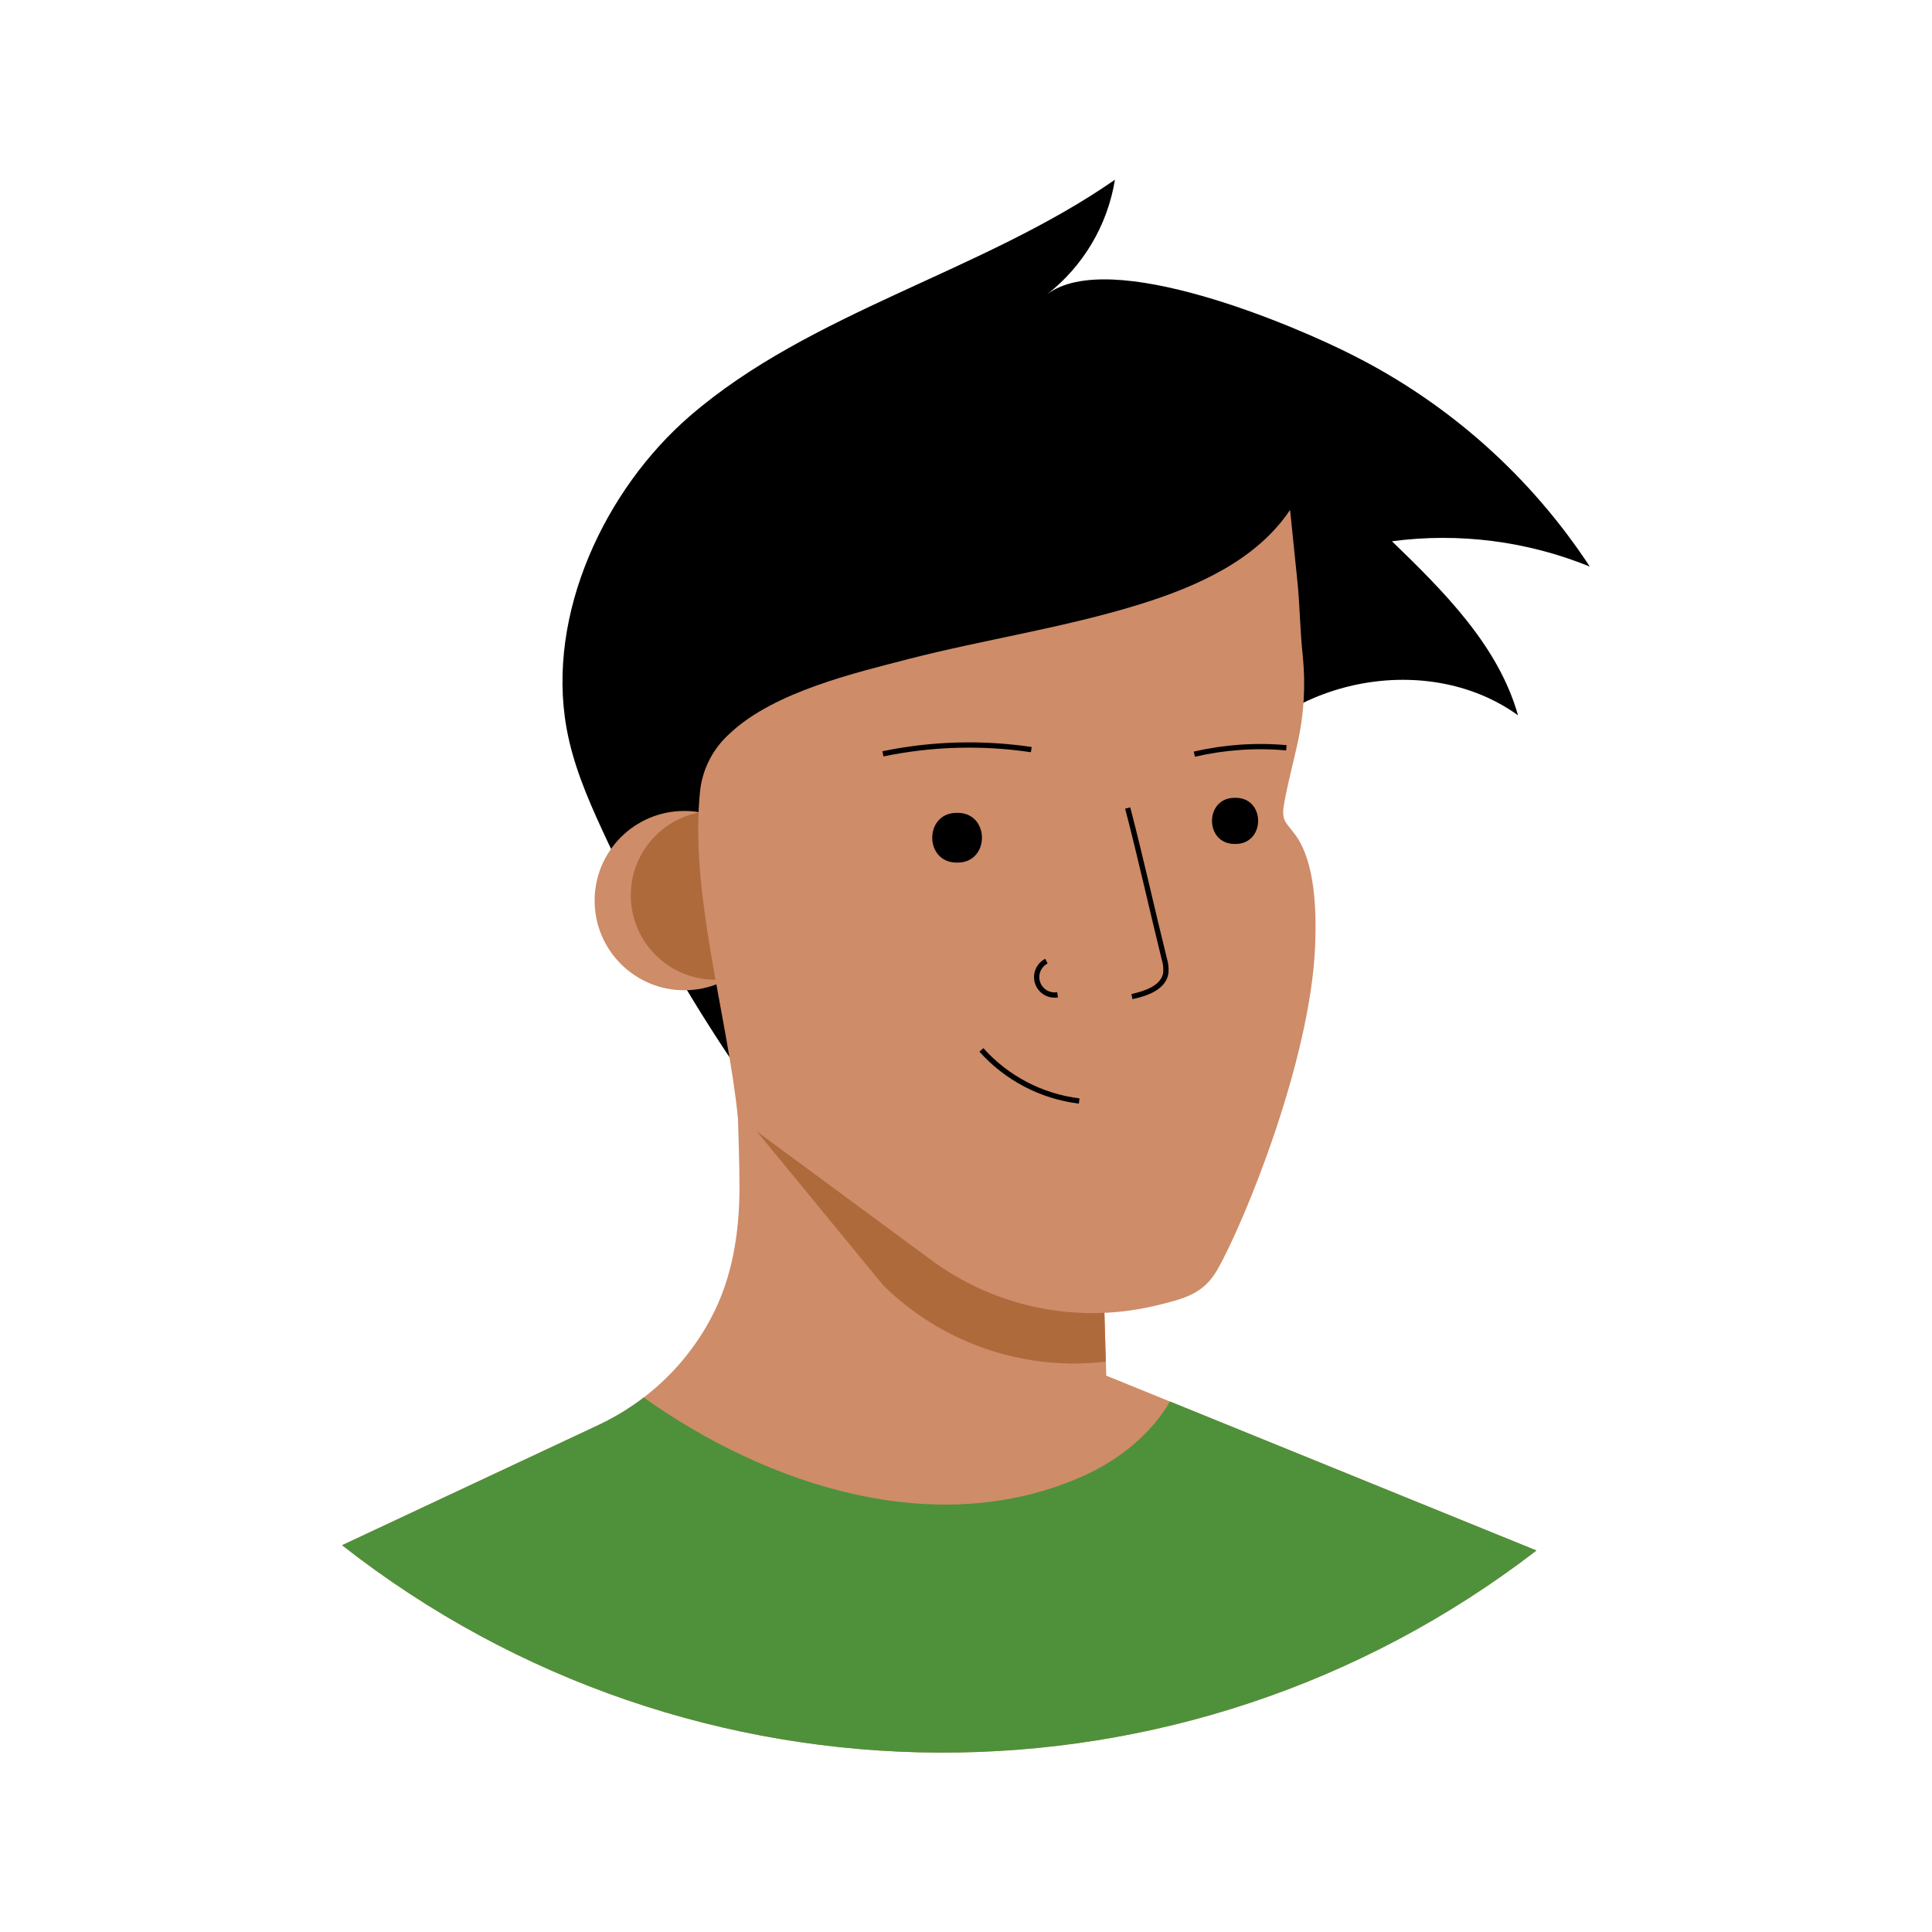
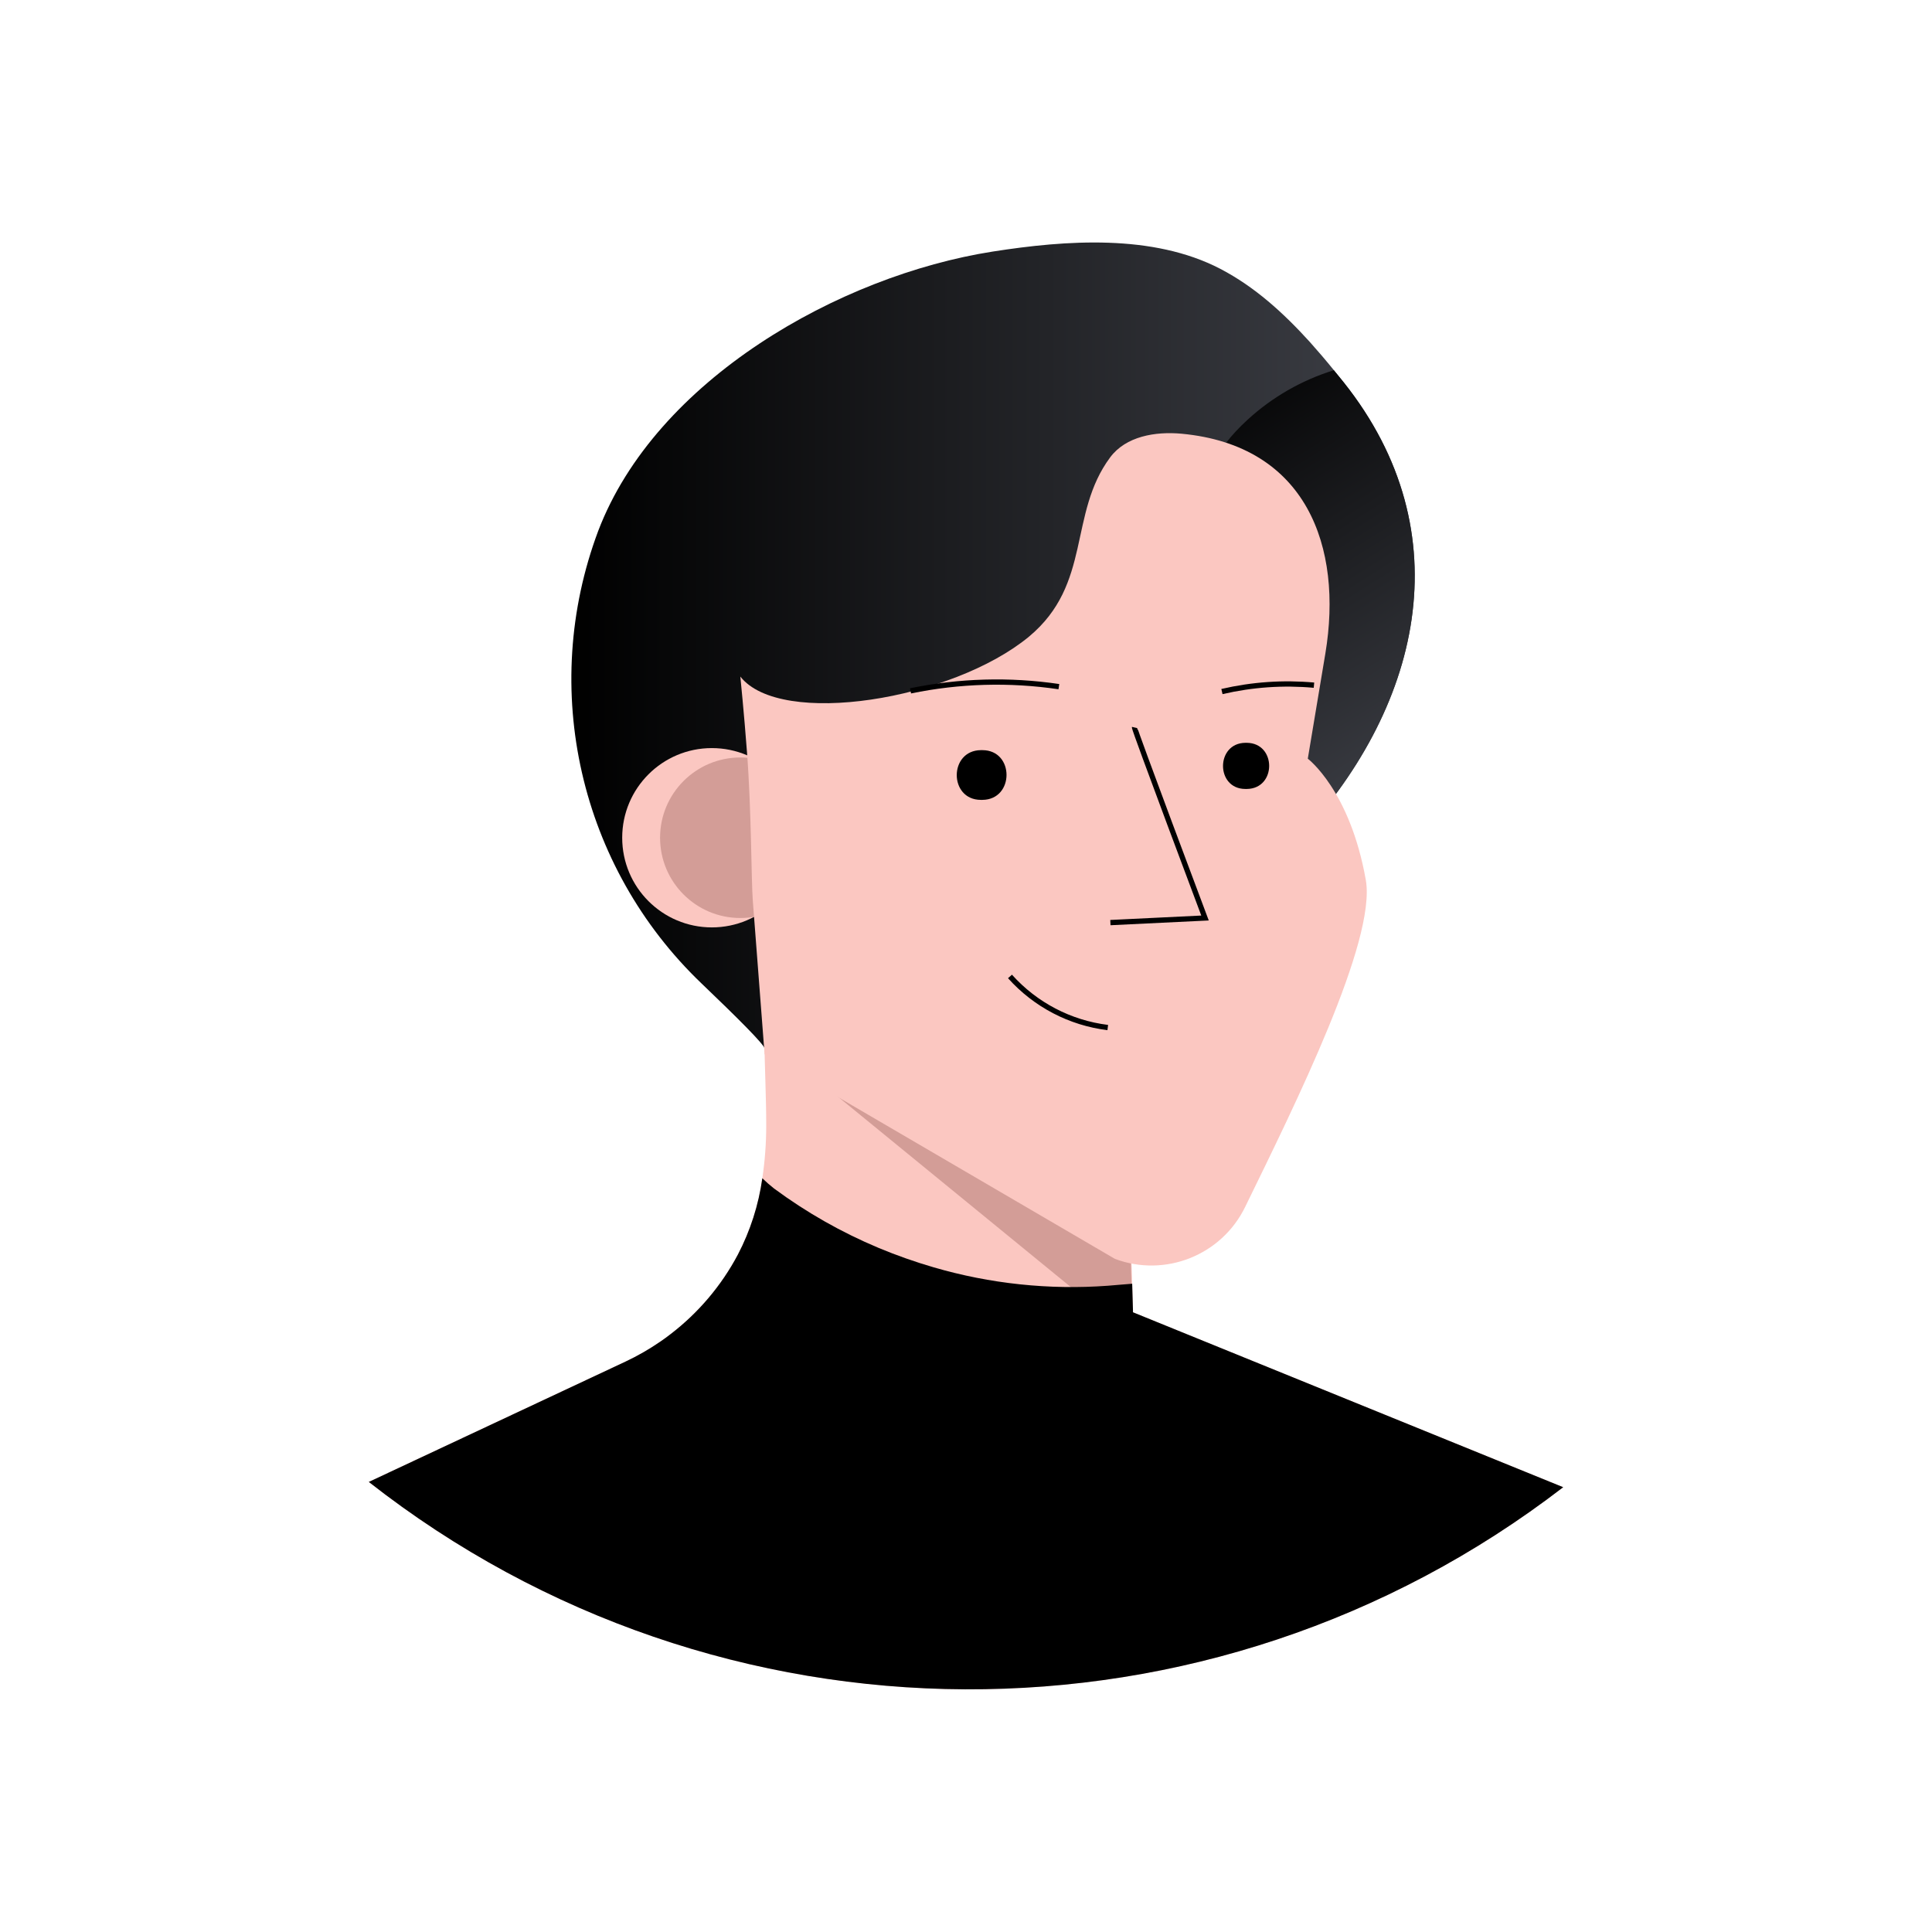
- <svg xmlns="http://www.w3.org/2000/svg" width="800px" height="800px" viewBox="0 0 366.34 366.34" id="Layer_1" data-name="Layer 1" fill="#000000">
+ <svg xmlns="http://www.w3.org/2000/svg" xmlns:xlink="http://www.w3.org/1999/xlink" width="800px" height="800px" viewBox="0 0 366.34 366.34" id="Layer_1" data-name="Layer 1" fill="#000000">
  <g id="SVGRepo_bgCarrier" stroke-width="0" />
  <g id="SVGRepo_tracerCarrier" stroke-linecap="round" stroke-linejoin="round" />
  <g id="SVGRepo_iconCarrier">
    <defs>
-       <style>.cls-1{fill:#000000;}.cls-2{fill:#ce8c69;}.cls-3{fill:#af6a3c;}.cls-4{fill:none;stroke:#000000;stroke-miterlimit:10;}.cls-5{fill:#4e913a;}</style>
+       <style>.cls-1{fill:#fbc7c1;}.cls-2{fill:#d39d97;}.cls-3{fill:url(#linear-gradient);}.cls-4{fill:url(#linear-gradient-2);}.cls-5{fill:#fbc7c1;}.cls-6{fill:none;stroke:#000000;stroke-miterlimit:10;}.cls-7{fill:#000000;}</style>
+       <linearGradient id="linear-gradient" x1="108.28" y1="122.42" x2="268.26" y2="122.42" gradientUnits="userSpaceOnUse">
+         <stop offset="0" stop-color="#000000" />
+         <stop offset="1" stop-color="#3e4047" />
+       </linearGradient>
+       <linearGradient id="linear-gradient-2" x1="219.28" y1="72.92" x2="269.19" y2="152.46" xlink:href="#linear-gradient" />
    </defs>
-     <path class="cls-1" d="M118.72,166.8c-1.57-3.12-3.09-6.28-4.55-9.45-2.86-6.2-5.54-12.55-6.74-19.27-3.89-21.68,7.32-45.32,23.41-59.22,22.9-19.77,55.34-27.24,80.57-44.78a34.59,34.59,0,0,1-12.9,21.76c11.81-9.1,47,5.89,58,11.51a116.3,116.3,0,0,1,44.94,40.08,73.87,73.87,0,0,0-37.51-4.8c9.88,9.57,20.16,19.78,23.9,33C270.11,122.85,241.8,129,231,148.05c-6.93,12.2-6.83,27.06-11,40.47-4.4,14.2-16.27,23.22-30.23,27-10.52,2.88-31.22,4.18-40.75-2-2.89-1.87-5-4.73-6.94-7.55A318.87,318.87,0,0,1,118.72,166.8Z" />
-     <circle class="cls-2" cx="129.75" cy="170.77" r="17" />
-     <circle class="cls-3" cx="135.61" cy="169.77" r="16" />
-     <path class="cls-2" d="M291.34,294a184.56,184.56,0,0,1-226.48-1l48.66-22.81a46.83,46.83,0,0,0,6.65-3.82c.64-.44,1.28-.9,1.89-1.38a46.35,46.35,0,0,0,12.78-15.09c4-7.55,5.32-15.89,5.38-24.39,0-2.81-.06-5.63-.14-8.45s-.2-5.81-.23-8.72q-.06-4.75-.1-9.51l2,1,5.2,2.69,2.41.41,27.88,4.74,31.12,5.3.94,32,.39,13.29.07,2.25v.33l12.1,4.92Z" />
-     <path class="cls-3" d="M209.67,258.19l-1.54.16a51.49,51.49,0,0,1-40.67-14.65l-27.38-33.34c-.09-2.9-.2.83-.23-2.08q-.06-4.75-.1-9.51l2,1,5.2,2.69,2.41.41,27.88,4.74,31.12,5.3.94,32Z" />
-     <path class="cls-2" d="M138.41,139.06a17.1,17.1,0,0,0-5.64,10.69c-2.09,19.53,5.14,42.58,7.15,62.14l36.42,26.86a51.48,51.48,0,0,0,42.29,8.94c5.87-1.39,9.59-2.29,12.24-7,5.12-9,17.69-39.79,18.51-61.51.23-6.17.08-15.57-3.72-20.82-1.85-2.55-2.8-2.61-2.13-6.21.69-3.76,1.68-7.48,2.51-11.21a52,52,0,0,0,1-16.45c-.55-5-.53-9.44-1.06-14.53-.26-2.47-1.36-13.28-1.36-13.28-6.35,9.56-17.81,14.58-28.41,17.88-14.42,4.48-29.43,6.67-44.05,10.43C162.47,127.52,146.8,131.12,138.41,139.06Z" />
-     <path class="cls-1" d="M181.62,154.13c6.1.05,6.1,9.38,0,9.43h-.27c-6.11-.05-6.11-9.38,0-9.43h.27Z" />
-     <path class="cls-1" d="M234.31,151.28c5.67,0,5.67,8.7,0,8.75h-.25c-5.66-.05-5.66-8.71,0-8.75h.25Z" />
-     <path class="cls-4" d="M186.09,199.08a29.76,29.76,0,0,0,18.54,9.69" />
-     <path class="cls-4" d="M167.42,142.94a80.34,80.34,0,0,1,28.13-.8" />
-     <path class="cls-4" d="M226.47,143a55.64,55.64,0,0,1,17.45-1.21" />
-     <path class="cls-5" d="M291.34,294a184.56,184.56,0,0,1-226.48-1l48.66-22.81a46.83,46.83,0,0,0,6.65-3.82c.64-.44,1.28-.9,1.89-1.38,23.55,16.76,55.69,27.33,83.49,14.82,6.62-3,12.7-7.84,16.3-14.06Z" />
-     <path class="cls-4" d="M198.42,182.25a3.4,3.4,0,0,0,2.11,6.38" />
-     <path class="cls-4" d="M213.83,153.21c2.49,9.55,4.56,19,6.93,28.57a7,7,0,0,1,.3,2.72c-.43,2.75-3.7,3.88-6.42,4.47" />
+     <path class="cls-1" d="M296.41,282a184.56,184.56,0,0,1-226.48-1l48.66-22.81a46.83,46.83,0,0,0,6.65-3.82c.64-.44,1.28-.9,1.89-1.38a46.35,46.35,0,0,0,12.78-15.09,44.69,44.69,0,0,0,4.64-14.48,67.91,67.91,0,0,0,.74-9.91c0-5.72-.31-11.44-.37-17.17q-.06-4.76-.1-9.51l2,1,5.2,2.69,2.41.41,27.88,4.74,31.12,5.3.94,32,.31,10.46.15,5.08v.33l12.1,4.92Z" />
+     <path class="cls-2" d="M214.63,246.85a16,16,0,0,1-10.07-1.56l-59.67-48.78c-.07-2.26-.13.11-.16-2.15q-.06-4.76-.1-9.51l2,1,5.2,2.69,2.41.41,27.88,4.74,31.12,5.3.94,32,.31,10.46.15,5.08v.33Z" />
+     <path class="cls-3" d="M245.43,159.9a35.93,35.93,0,0,1-5.09,4.41c-10.4,7.53-24.28,10-36.14,14.06-5,1.71-59.22,17.12-59.22,20.47,0-.73-5.31-6-12-12.4a79.91,79.91,0,0,1-19.56-85.74c10.91-28.67,45.69-48.43,74.82-53,13.87-2.17,30.33-3.38,43.14,3.27,6.55,3.41,12,8.38,17,13.89q2.34,2.61,4.54,5.33c.63.76,1.25,1.52,1.86,2.29C277.55,101.08,269.48,134.63,245.43,159.9Z" />
+     <path class="cls-4" d="M245.43,159.9a35.93,35.93,0,0,1-5.09,4.41,22.42,22.42,0,0,1-1.15-2.3c-2.64-6-4-12.51-5-19A275.93,275.93,0,0,1,231,114.49c-.91-15.34-7.46-22.95,5.57-34.91a43,43,0,0,1,16.35-9.38c.63.76,1.25,1.52,1.86,2.29C277.55,101.08,269.48,134.63,245.43,159.9Z" />
+     <circle class="cls-5" cx="134.98" cy="158.85" r="17" />
+     <circle class="cls-2" cx="140.38" cy="158.85" r="15.22" />
+     <path class="cls-1" d="M141.65,142.73c.83,10.86.8,24.12,1.09,28q1.13,14.59,2.24,29.17l66.44,38.81a19.76,19.76,0,0,0,24.68-9.85c9.56-19.58,24.9-50.5,22.88-62-3-17-11-23-11-23l3.33-19.94c3.37-20.27-3.58-39.46-27.26-41.68-5-.46-10.57.49-13.54,4.48-8,10.76-3.39,24-15.4,34C180.53,132.75,148,138,140.38,128.29,140.38,128.29,141.08,135.16,141.65,142.73Z" />
+     <path class="cls-6" d="M191.51,185.15a29.78,29.78,0,0,0,18.54,9.69" />
+     <path class="cls-6" d="M215.13,137.94c-.08.35,13.36,36.13,13.36,36.13l-17.94.87" />
+     <path class="cls-6" d="M172.65,131a80.58,80.58,0,0,1,28.13-.8" />
+     <path class="cls-6" d="M231.7,131.13a55,55,0,0,1,17.45-1.21" />
+     <path class="cls-7" d="M296.41,282a184.56,184.56,0,0,1-226.48-1l48.66-22.81a46.83,46.83,0,0,0,6.65-3.82c.64-.44,1.28-.9,1.89-1.38a46.35,46.35,0,0,0,12.78-15.09,44.69,44.69,0,0,0,4.64-14.48,28.66,28.66,0,0,0,2.22,1.94,95.14,95.14,0,0,0,19.82,11.26,99,99,0,0,0,10.46,3.69,93.52,93.52,0,0,0,33,3.49c1.54-.12,3.09-.27,4.63-.38l.15,5.08v.33l12.1,4.92Z" />
+     <path class="cls-7" d="M186.28,142.24c6.1,0,6.1,9.38,0,9.43H186c-6.11,0-6.11-9.38,0-9.43h.27Z" />
+     <path class="cls-7" d="M236.41,140.85c5.66.05,5.66,8.7,0,8.75h-.26c-5.66,0-5.66-8.7,0-8.75h.26Z" />
  </g>
</svg>
